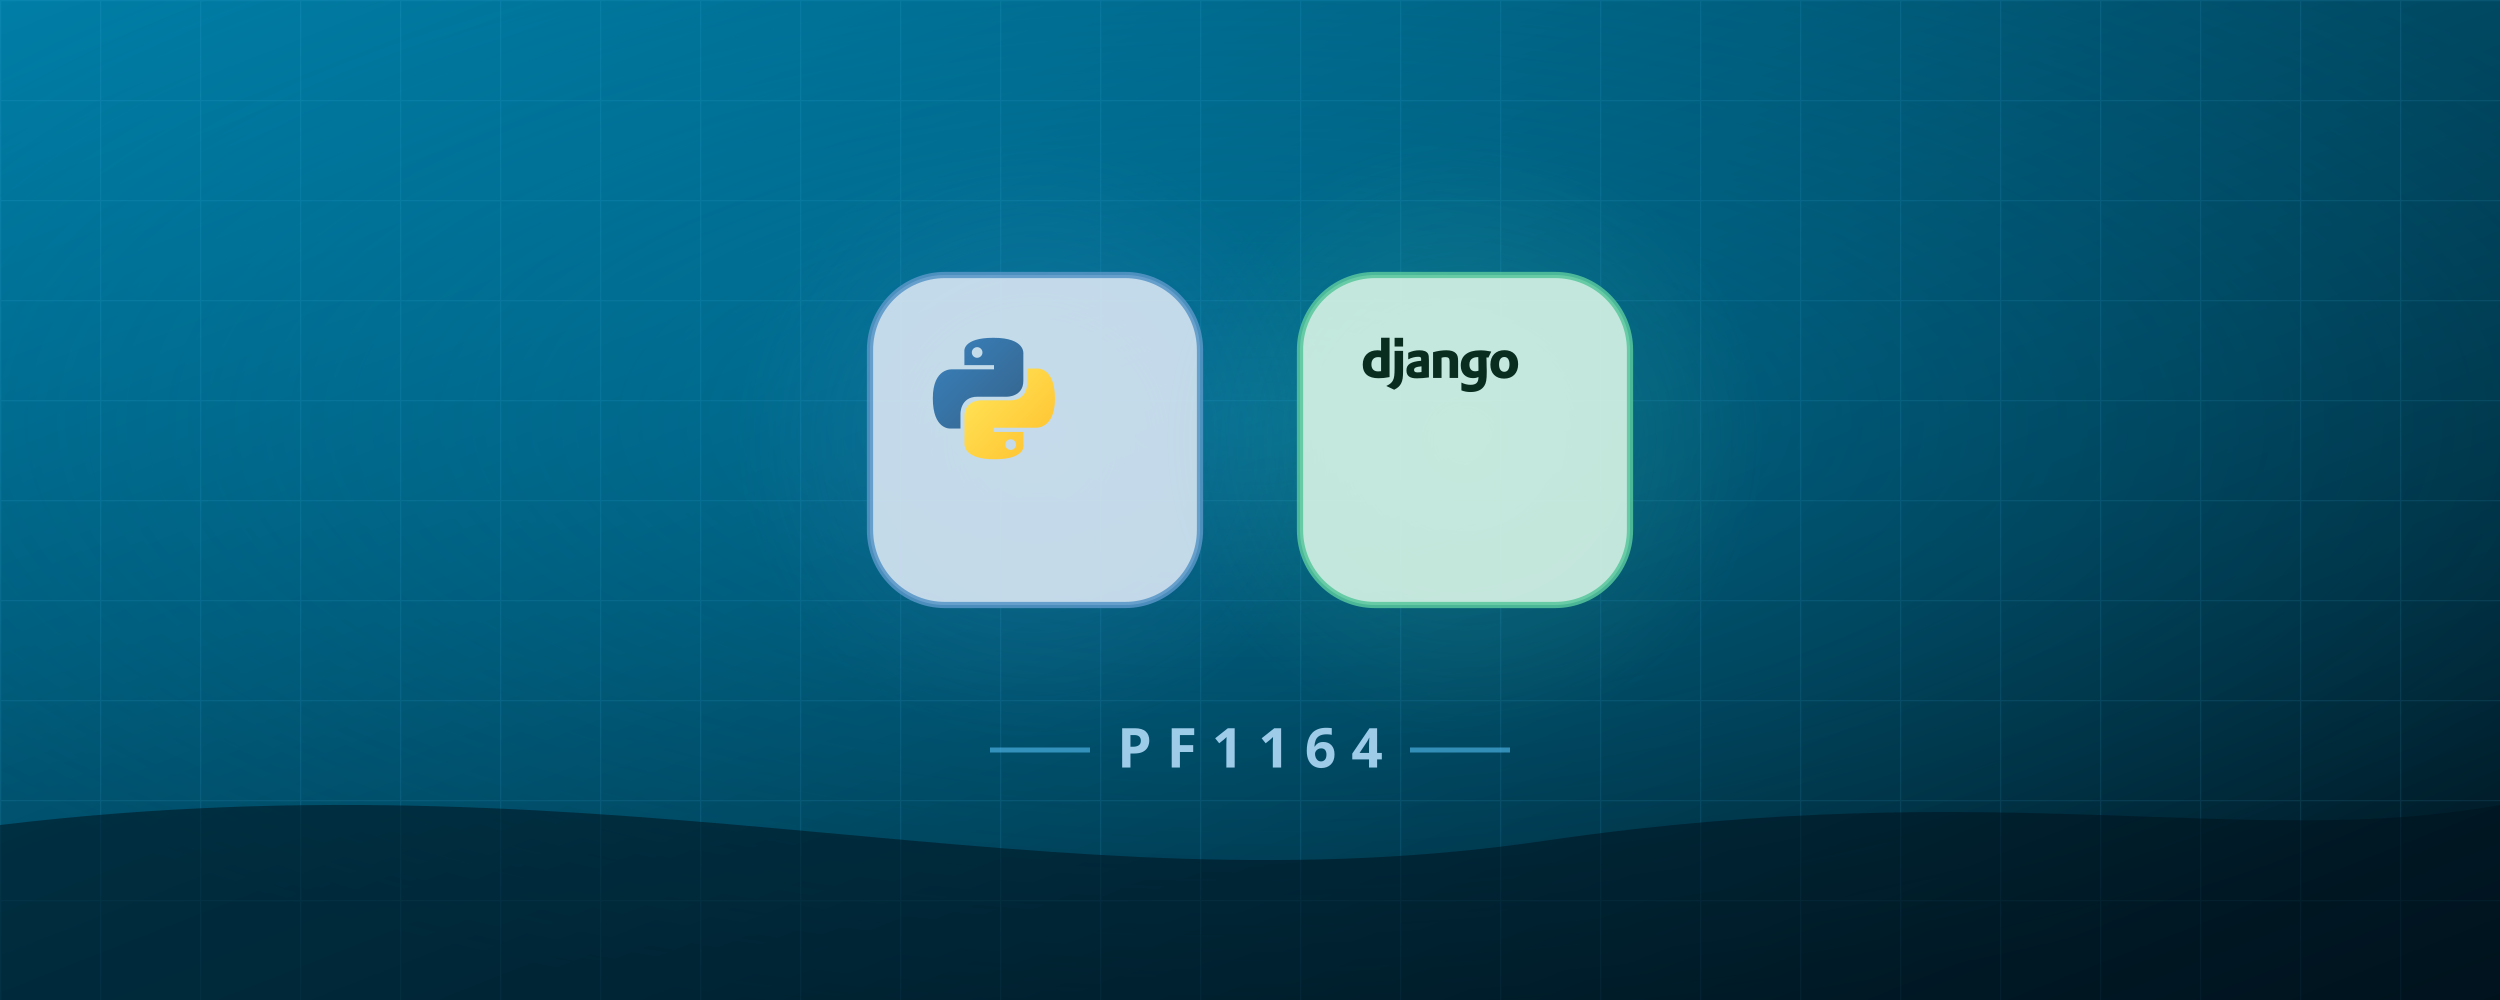
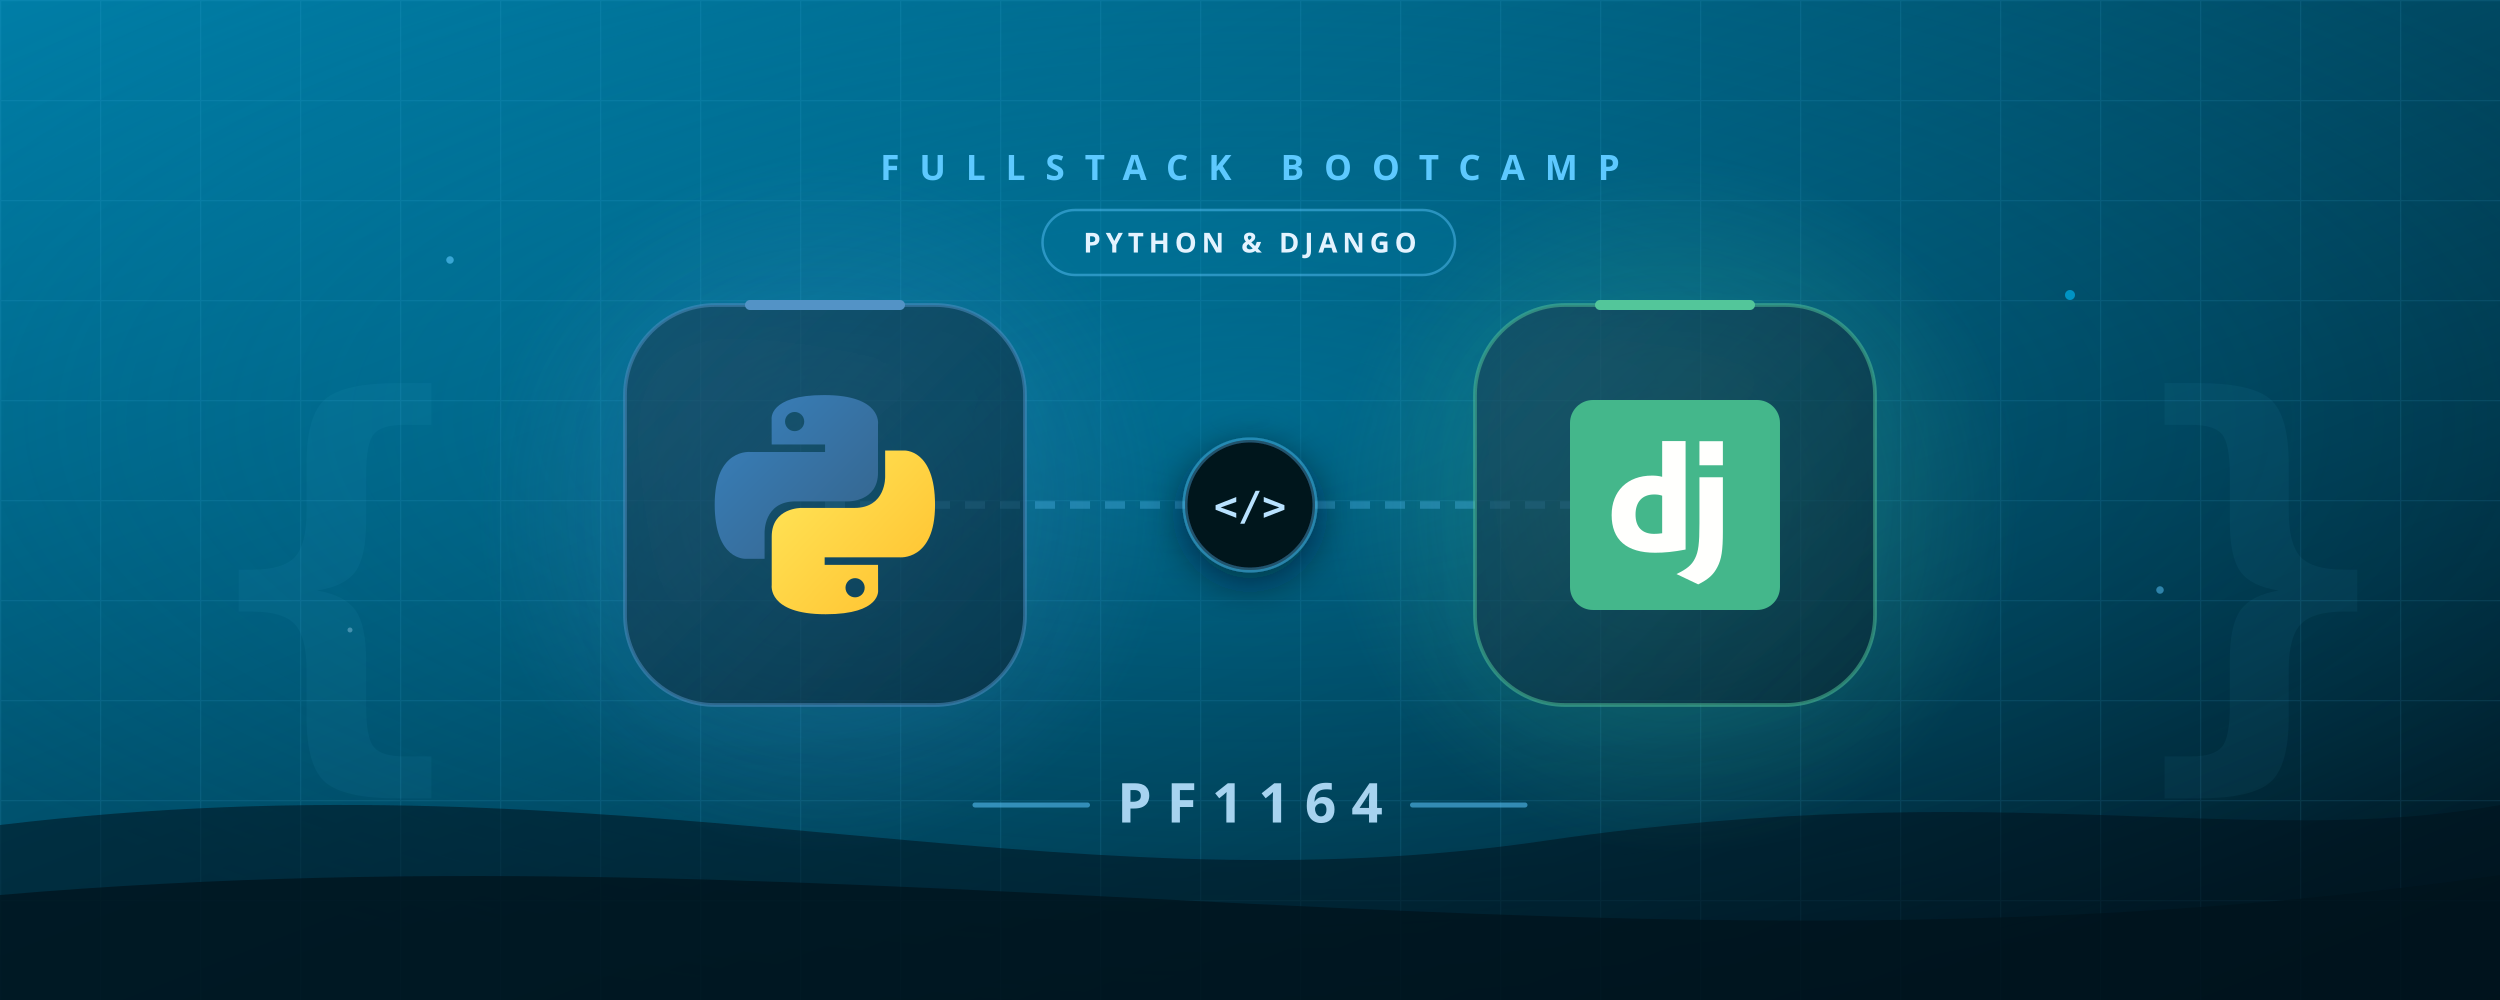
- <svg xmlns="http://www.w3.org/2000/svg" viewBox="0 0 1000 400" width="1000" height="400" role="img" aria-label="Bootcamp Full Stack Python: Python y Django">
+ <svg xmlns="http://www.w3.org/2000/svg" viewBox="0 0 1000 400" width="1000" height="400" role="img" aria-label="Bootcamp Full Stack Python: Python y Django" font-family="Lexend, 'Segoe UI', system-ui, sans-serif">
  <defs>
    <linearGradient id="fondo" x1="0" y1="0" x2="1" y2="1">
      <stop offset="0" stop-color="#007EA7" />
      <stop offset="1" stop-color="#00131D" />
    </linearGradient>
    <radialGradient id="resplandor" cx="0.5" cy="0.42" r="0.62">
      <stop offset="0" stop-color="#00B0E8" stop-opacity="0.30" />
      <stop offset="1" stop-color="#00B0E8" stop-opacity="0" />
    </radialGradient>
    <pattern id="malla" width="40" height="40" patternUnits="userSpaceOnUse">
      <path d="M40 0H0v40" fill="none" stroke="#5DC9FF" stroke-opacity="0.10" stroke-width="1" />
    </pattern>
-     <radialGradient id="halo-5393c6" cx="0.5" cy="0.5" r="0.5">
-       <stop offset="0" stop-color="#5393C6" stop-opacity="0.34" />
-       <stop offset="0.5" stop-color="#5393C6" stop-opacity="0.10" />
+     <linearGradient id="cristal" x1="0" y1="0" x2="1" y2="1">
+       <stop offset="0" stop-color="#5DC9FF" stop-opacity="0.16" />
+       <stop offset="1" stop-color="#5DC9FF" stop-opacity="0.02" />
+     </linearGradient>
+     <filter id="sombra-nodo" x="-50%" y="-50%" width="200%" height="200%">
+       <feDropShadow dx="0" dy="4" stdDeviation="8" flood-color="#00131D" flood-opacity="0.6" />
+     </filter>
+     <radialGradient id="brillo-python" cx="0.5" cy="0.5" r="0.5">
+       <stop offset="0" stop-color="#5393C6" stop-opacity="0.30" />
      <stop offset="1" stop-color="#5393C6" stop-opacity="0" />
    </radialGradient>
-     <radialGradient id="halo-53c69a" cx="0.5" cy="0.5" r="0.5">
-       <stop offset="0" stop-color="#53C69A" stop-opacity="0.34" />
-       <stop offset="0.5" stop-color="#53C69A" stop-opacity="0.10" />
+     <filter id="sombra-python" x="-25%" y="-25%" width="150%" height="150%">
+       <feDropShadow dx="0" dy="8" stdDeviation="16" flood-color="#5393C6" flood-opacity="0.25" />
+     </filter>
+     <radialGradient id="brillo-django" cx="0.5" cy="0.5" r="0.5">
+       <stop offset="0" stop-color="#53C69A" stop-opacity="0.30" />
      <stop offset="1" stop-color="#53C69A" stop-opacity="0" />
    </radialGradient>
+     <filter id="sombra-django" x="-25%" y="-25%" width="150%" height="150%">
+       <feDropShadow dx="0" dy="8" stdDeviation="16" flood-color="#53C69A" flood-opacity="0.25" />
+     </filter>
  </defs>
  <rect width="1000" height="400" fill="url(#fondo)" />
  <rect width="1000" height="400" fill="url(#malla)" />
  <rect width="1000" height="400" fill="url(#resplandor)" />
-   <path d="M0 400 L0 330 C 250 300, 420 366, 620 336 C 800 310, 900 340, 1000 322 L1000 400 Z" fill="#00131D" fill-opacity="0.55" />
-   <g>
-     <ellipse cx="414" cy="176" rx="120" ry="120" fill="url(#halo-5393c6)" />
-     <rect x="348" y="110" width="132" height="132" rx="30" fill="#D1E2F0" fill-opacity="0.93" />
-     <rect x="348" y="110" width="132" height="132" rx="30" fill="none" stroke="#5795C7" stroke-opacity="0.85" stroke-width="2.5" />
-     <g transform="translate(373.1 135.1) scale(0.1913)">
-       <defs>
-         <linearGradient id="pyA" x1="12.959%" x2="79.639%" y1="12.039%" y2="78.201%">
-           <stop offset="0%" stop-color="#387eb8" />
-           <stop offset="100%" stop-color="#366994" />
-         </linearGradient>
-         <linearGradient id="pyB" x1="19.128%" x2="90.742%" y1="20.579%" y2="88.429%">
-           <stop offset="0%" stop-color="#ffe052" />
-           <stop offset="100%" stop-color="#ffc331" />
-         </linearGradient>
-         <radialGradient id="halo-25cef4" cx="0.5" cy="0.5" r="0.5">
-           <stop offset="0" stop-color="#25CEF4" stop-opacity="0.34" />
-           <stop offset="0.5" stop-color="#25CEF4" stop-opacity="0.10" />
-           <stop offset="1" stop-color="#25CEF4" stop-opacity="0" />
-         </radialGradient>
-         <radialGradient id="halo-2ab2ef" cx="0.5" cy="0.5" r="0.5">
-           <stop offset="0" stop-color="#2AB2EF" stop-opacity="0.34" />
-           <stop offset="0.5" stop-color="#2AB2EF" stop-opacity="0.10" />
-           <stop offset="1" stop-color="#2AB2EF" stop-opacity="0" />
-         </radialGradient>
-         <radialGradient id="halo-3399e6" cx="0.5" cy="0.5" r="0.5">
-           <stop offset="0" stop-color="#3399E6" stop-opacity="0.34" />
-           <stop offset="0.5" stop-color="#3399E6" stop-opacity="0.10" />
-           <stop offset="1" stop-color="#3399E6" stop-opacity="0" />
-         </radialGradient>
-         <radialGradient id="halo-5393c6" cx="0.5" cy="0.5" r="0.5">
-           <stop offset="0" stop-color="#5393C6" stop-opacity="0.34" />
-           <stop offset="0.5" stop-color="#5393C6" stop-opacity="0.10" />
-           <stop offset="1" stop-color="#5393C6" stop-opacity="0" />
-         </radialGradient>
-         <radialGradient id="halo-53c69a" cx="0.5" cy="0.5" r="0.5">
-           <stop offset="0" stop-color="#53C69A" stop-opacity="0.34" />
-           <stop offset="0.5" stop-color="#53C69A" stop-opacity="0.10" />
-           <stop offset="1" stop-color="#53C69A" stop-opacity="0" />
-         </radialGradient>
-         <radialGradient id="halo-d85440" cx="0.5" cy="0.5" r="0.5">
-           <stop offset="0" stop-color="#D85440" stop-opacity="0.34" />
-           <stop offset="0.5" stop-color="#D85440" stop-opacity="0.10" />
-           <stop offset="1" stop-color="#D85440" stop-opacity="0" />
-         </radialGradient>
-         <radialGradient id="halo-de3b79" cx="0.5" cy="0.5" r="0.5">
-           <stop offset="0" stop-color="#DE3B79" stop-opacity="0.34" />
-           <stop offset="0.5" stop-color="#DE3B79" stop-opacity="0.10" />
-           <stop offset="1" stop-color="#DE3B79" stop-opacity="0" />
-         </radialGradient>
-       </defs>
-       <path fill="url(#pyA)" d="M126.916.072c-64.832 0-60.784 28.115-60.784 28.115l.072 29.128h61.868v8.745H41.631S.145 61.355.145 126.77c0 65.417 36.21 63.097 36.21 63.097h21.61v-30.356s-1.165-36.21 35.632-36.21h61.362s34.475.557 34.475-33.319V33.97S194.67.072 126.916.072M92.802 19.66a11.12 11.12 0 0 1 11.13 11.13a11.12 11.12 0 0 1-11.13 11.13a11.12 11.12 0 0 1-11.13-11.13a11.12 11.12 0 0 1 11.13-11.13" />
-       <path fill="url(#pyB)" d="M128.757 254.126c64.832 0 60.784-28.115 60.784-28.115l-.072-29.127H127.6v-8.745h86.441s41.486 4.705 41.486-60.712c0-65.416-36.21-63.096-36.21-63.096h-21.61v30.355s1.165 36.21-35.632 36.21h-61.362s-34.475-.557-34.475 33.32v56.013s-5.235 33.897 62.518 33.897m34.114-19.586a11.12 11.12 0 0 1-11.13-11.13a11.12 11.12 0 0 1 11.13-11.131a11.12 11.12 0 0 1 11.13 11.13a11.12 11.12 0 0 1-11.13 11.13" />
+   <g aria-hidden="true">
+     <text x="80" y="290" font-family="ui-monospace, SFMono-Regular, Menlo, monospace" font-size="180" font-weight="700" fill="#5DC9FF" fill-opacity="0.05">{</text>
+     <text x="850" y="290" font-family="ui-monospace, SFMono-Regular, Menlo, monospace" font-size="180" font-weight="700" fill="#5DC9FF" fill-opacity="0.05">}</text>
+     <path d="M0 400 L0 330 C 250 300, 420 366, 620 336 C 800 310, 900 340, 1000 322 L1000 400 Z" fill="#00131D" fill-opacity="0.55" />
+     <path d="M0 400 L0 358 C 350 328, 650 400, 1000 350 L1000 400 Z" fill="#00131D" fill-opacity="0.75" />
+   </g>
+   <g aria-hidden="true">
+     <circle cx="330" cy="202" r="140" fill="url(#brillo-python)" />
+     <circle cx="670" cy="202" r="140" fill="url(#brillo-django)" />
+   </g>
+   <g aria-hidden="true">
+     <text x="500" y="72" text-anchor="middle" font-size="14" font-weight="700" letter-spacing="8" fill="#5DC9FF">FULLSTACK BOOTCAMP</text>
+     <rect x="417" y="84" width="165" height="26" rx="13" fill="#007EA7" fill-opacity="0.22" stroke="#5DC9FF" stroke-opacity="0.45" />
+     <text x="500" y="101" text-anchor="middle" font-size="11" font-weight="800" letter-spacing="2" fill="#E4F3FF">PYTHON &amp; DJANGO</text>
+   </g>
+   <g aria-hidden="true">
+     <line x1="330" y1="202" x2="670" y2="202" stroke="#5DC9FF" stroke-opacity="0.30" stroke-width="3" stroke-dasharray="8 6" />
+     <circle cx="500" cy="202" r="26" fill="#00131D" stroke="#5DC9FF" stroke-opacity="0.35" stroke-width="2" filter="url(#sombra-nodo)" />
+     <text x="500" y="208" text-anchor="middle" font-family="ui-monospace, SFMono-Regular, Menlo, monospace" font-size="16" font-weight="700" fill="#B9E2FF">&lt;/&gt;</text>
+   </g>
+   <g aria-hidden="true">
+     <g transform="translate(250 122)">
+       <rect width="160" height="160" rx="36" fill="#00131D" fill-opacity="0.55" />
+       <rect width="160" height="160" rx="36" fill="url(#cristal)" stroke="#5393C6" stroke-opacity="0.5" stroke-width="1.5" filter="url(#sombra-python)" />
+       <path d="M50 0h60" stroke="#5393C6" stroke-width="4" stroke-linecap="round" />
+       <g transform="translate(35.83 36.0) scale(0.3451)">
+         <defs>
+           <linearGradient id="grad-python-1" x1="12.959%" x2="79.639%" y1="12.039%" y2="78.201%">
+             <stop offset="0%" stop-color="#387eb8" />
+             <stop offset="100%" stop-color="#366994" />
+           </linearGradient>
+           <linearGradient id="grad-python-2" x1="19.128%" x2="90.742%" y1="20.579%" y2="88.429%">
+             <stop offset="0%" stop-color="#ffe052" />
+             <stop offset="100%" stop-color="#ffc331" />
+           </linearGradient>
+         </defs>
+         <path fill="url(#grad-python-1)" d="M126.916.072c-64.832 0-60.784 28.115-60.784 28.115l.072 29.128h61.868v8.745H41.631S.145 61.355.145 126.77c0 65.417 36.21 63.097 36.21 63.097h21.61v-30.356s-1.165-36.21 35.632-36.21h61.362s34.475.557 34.475-33.319V33.97S194.67.072 126.916.072M92.802 19.66a11.12 11.12 0 0 1 11.13 11.13a11.12 11.12 0 0 1-11.13 11.13a11.12 11.12 0 0 1-11.13-11.13a11.12 11.12 0 0 1 11.13-11.13" />
+         <path fill="url(#grad-python-2)" d="M128.757 254.126c64.832 0 60.784-28.115 60.784-28.115l-.072-29.127H127.6v-8.745h86.441s41.486 4.705 41.486-60.712c0-65.416-36.21-63.096-36.21-63.096h-21.61v30.355s1.165 36.21-35.632 36.21h-61.362s-34.475-.557-34.475 33.32v56.013s-5.235 33.897 62.518 33.897m34.114-19.586a11.12 11.12 0 0 1-11.13-11.13a11.12 11.12 0 0 1 11.13-11.131a11.12 11.12 0 0 1 11.13 11.13a11.12 11.12 0 0 1-11.13 11.13" />
+       </g>
    </g>
-   </g>
-   <g>
-     <ellipse cx="586" cy="176" rx="120" ry="120" fill="url(#halo-53c69a)" />
-     <rect x="520" y="110" width="132" height="132" rx="30" fill="#D1F0E4" fill-opacity="0.93" />
-     <rect x="520" y="110" width="132" height="132" rx="30" fill="none" stroke="#57C79C" stroke-opacity="0.85" stroke-width="2.5" />
-     <g transform="translate(545.1 135.1) scale(0.1214)">
-       <path fill="#092e20" d="M386.892 41.423c12.001 0 23.093 1.271 36.548 3.998l-9.588 20.198c-7.455-1.455-.597-.195-6.23-.74v2.91l.362 11.816l.18 15.274c.182 3.817.182 7.636.365 11.454v7.637c0 24.001-2 35.273-8 44.545c-8.727 13.638-23.819 20.365-45.273 20.365c-10.91 0-20.363-1.636-30.183-5.455v-25.818h.002c9.82 5.09 19.637 7.453 30 7.453c18.363 0 26.182-7.453 26.182-25.273v-.545c-5.454 2.726-10.91 3.818-18.181 3.818c-24.546 0-40.185-16.182-40.185-41.818c0-31.821 23.093-49.82 64-49.82M132.91 43.24v64.909c0 22.365-1.637 33.091-6.545 42.365c-4.547 8.91-10.548 14.545-22.91 20.728l-26.001-12.364c12.364-5.818 18.363-10.907 22.181-18.729c4.001-8 5.275-17.273 5.275-41.636V43.241zm333.998-2.364c28 0 45.092 17.638 45.092 46.183c0 29.275-17.817 47.638-46.183 47.638c-28.002 0-45.275-17.637-45.275-46c.002-29.458 17.821-47.82 46.366-47.82m-279.993.365c14.364 0 23.818 3.817 28 11.272c2.363 4.182 3.09 9.636 3.09 21.274v56.908c-12.547 1.818-28.364 3.092-40 3.092c-23.454 0-34.002-8.185-34.002-26.365c0-19.638 14-28.728 48.366-31.638v-6.182c0-5.09-2.545-6.907-9.637-6.907c-10.363 0-22 2.908-32.91 8.546V49.604c12.366-5.816 24.183-8.362 37.093-8.362M88.365 0v129.607c-14.363 2.727-24.91 3.818-36.363 3.818C17.818 133.425 0 117.97 0 88.333c0-28.546 18.91-47.09 48.183-47.09c4.545 0 8 .362 12.182 1.453V0zm187.278 41.242c14.364 0 24.728 3.272 30.912 9.636c5.818 5.999 7.635 12.544 7.635 26.546v54.909h-28.001V78.515c0-10.727-3.636-14.729-13.636-14.729c-3.818 0-7.272.364-12.91 2v66.547h-28V47.604c16.545-4.363 30.181-6.362 44-6.362m-82.001 52.909c-18.547 1.818-24.547 4.728-24.547 12c0 5.454 3.456 8 11.092 8c4.182 0 8-.363 13.455-1.272zm272.904-30.728c-11.093 0-17.459 8.91-17.459 24.363c.002 15.456 6.366 24.365 17.273 24.365c10.73 0 17.094-8.91 17.094-24.365c0-15.272-6.183-24.363-16.908-24.363m-415.635.363c-14.182 0-22.365 8.728-22.365 24c0 14.91 7.82 23.092 22.183 23.092c3.09 0 5.636-.182 9.636-.726V65.24c-3.273-1.09-6-1.454-9.454-1.454m310.71 4.18c-6.725 3.82-10.182 10.73-10.182 20.547c0 14.002 6.911 22.001 19.274 22.001c3.818 0 6.91-.728 10.545-1.818v-9.635c0-3.273-.18-6.911-.18-10.728l-.181-12.909l-.183-9.273v-2.183h-2.91c-5.453-.182-11.817 1.272-16.182 3.999M132.91.15v28.728h-28V.149z" />
+     <g transform="translate(590 122)">
+       <rect width="160" height="160" rx="36" fill="#00131D" fill-opacity="0.55" />
+       <rect width="160" height="160" rx="36" fill="url(#cristal)" stroke="#53C69A" stroke-opacity="0.5" stroke-width="1.5" filter="url(#sombra-django)" />
+       <path d="M50 0h60" stroke="#53C69A" stroke-width="4" stroke-linecap="round" />
+       <g transform="translate(38.0 38.0) scale(0.3281)">
+         <rect width="256" height="256" fill="#44B78B" rx="28" />
+         <path fill="#fffffd" d="M186.377 94.198v66.226c0 22.82-1.67 33.764-6.678 43.225c-4.639 9.092-10.761 14.842-23.375 21.15l-26.53-12.615c12.616-5.936 18.738-11.13 22.633-19.11c4.082-8.161 5.382-17.623 5.382-42.481V94.198zm-45.449-44.12v132.239c-14.655 2.782-25.415 3.895-37.102 3.895c-34.877 0-53.057-15.767-53.057-46.007c0-29.126 19.294-48.047 49.16-48.047c4.638 0 8.163.37 12.43 1.483V50.08zm-38.215 65.082c-14.47 0-22.819 8.905-22.819 24.487c0 15.214 7.978 23.561 22.634 23.561c3.152 0 5.75-.185 9.831-.74v-45.825c-3.339-1.112-6.121-1.483-9.646-1.483m83.664-64.93v29.312h-28.568V50.231z" />
+       </g>
    </g>
  </g>
  <g aria-hidden="true">
-     <line x1="396" y1="300" x2="436" y2="300" stroke="#5DC9FF" stroke-opacity="0.55" stroke-width="2" />
-     <line x1="564" y1="300" x2="604" y2="300" stroke="#5DC9FF" stroke-opacity="0.55" stroke-width="2" />
-     <text x="500" y="307" text-anchor="middle" font-family="Lexend, sans-serif" font-size="22" font-weight="700" letter-spacing="6" fill="#B9E2FF" fill-opacity="0.85">PF1164</text>
+     <line x1="390" y1="322" x2="435" y2="322" stroke="#5DC9FF" stroke-opacity="0.55" stroke-width="2" stroke-linecap="round" />
+     <text x="500" y="329" text-anchor="middle" font-size="22" font-weight="700" letter-spacing="6" fill="#B9E2FF" fill-opacity="0.9">PF1164</text>
+     <line x1="565" y1="322" x2="610" y2="322" stroke="#5DC9FF" stroke-opacity="0.55" stroke-width="2" stroke-linecap="round" />
+   </g>
+   <g aria-hidden="true">
+     <circle cx="180" cy="104" r="1.5" fill="#5DC9FF" fill-opacity="0.6" />
+     <circle cx="828" cy="118" r="2" fill="#00B0E8" fill-opacity="0.7" />
+     <circle cx="140" cy="252" r="1" fill="#B9E2FF" fill-opacity="0.35" />
+     <circle cx="864" cy="236" r="1.5" fill="#5DC9FF" fill-opacity="0.5" />
  </g>
</svg>
